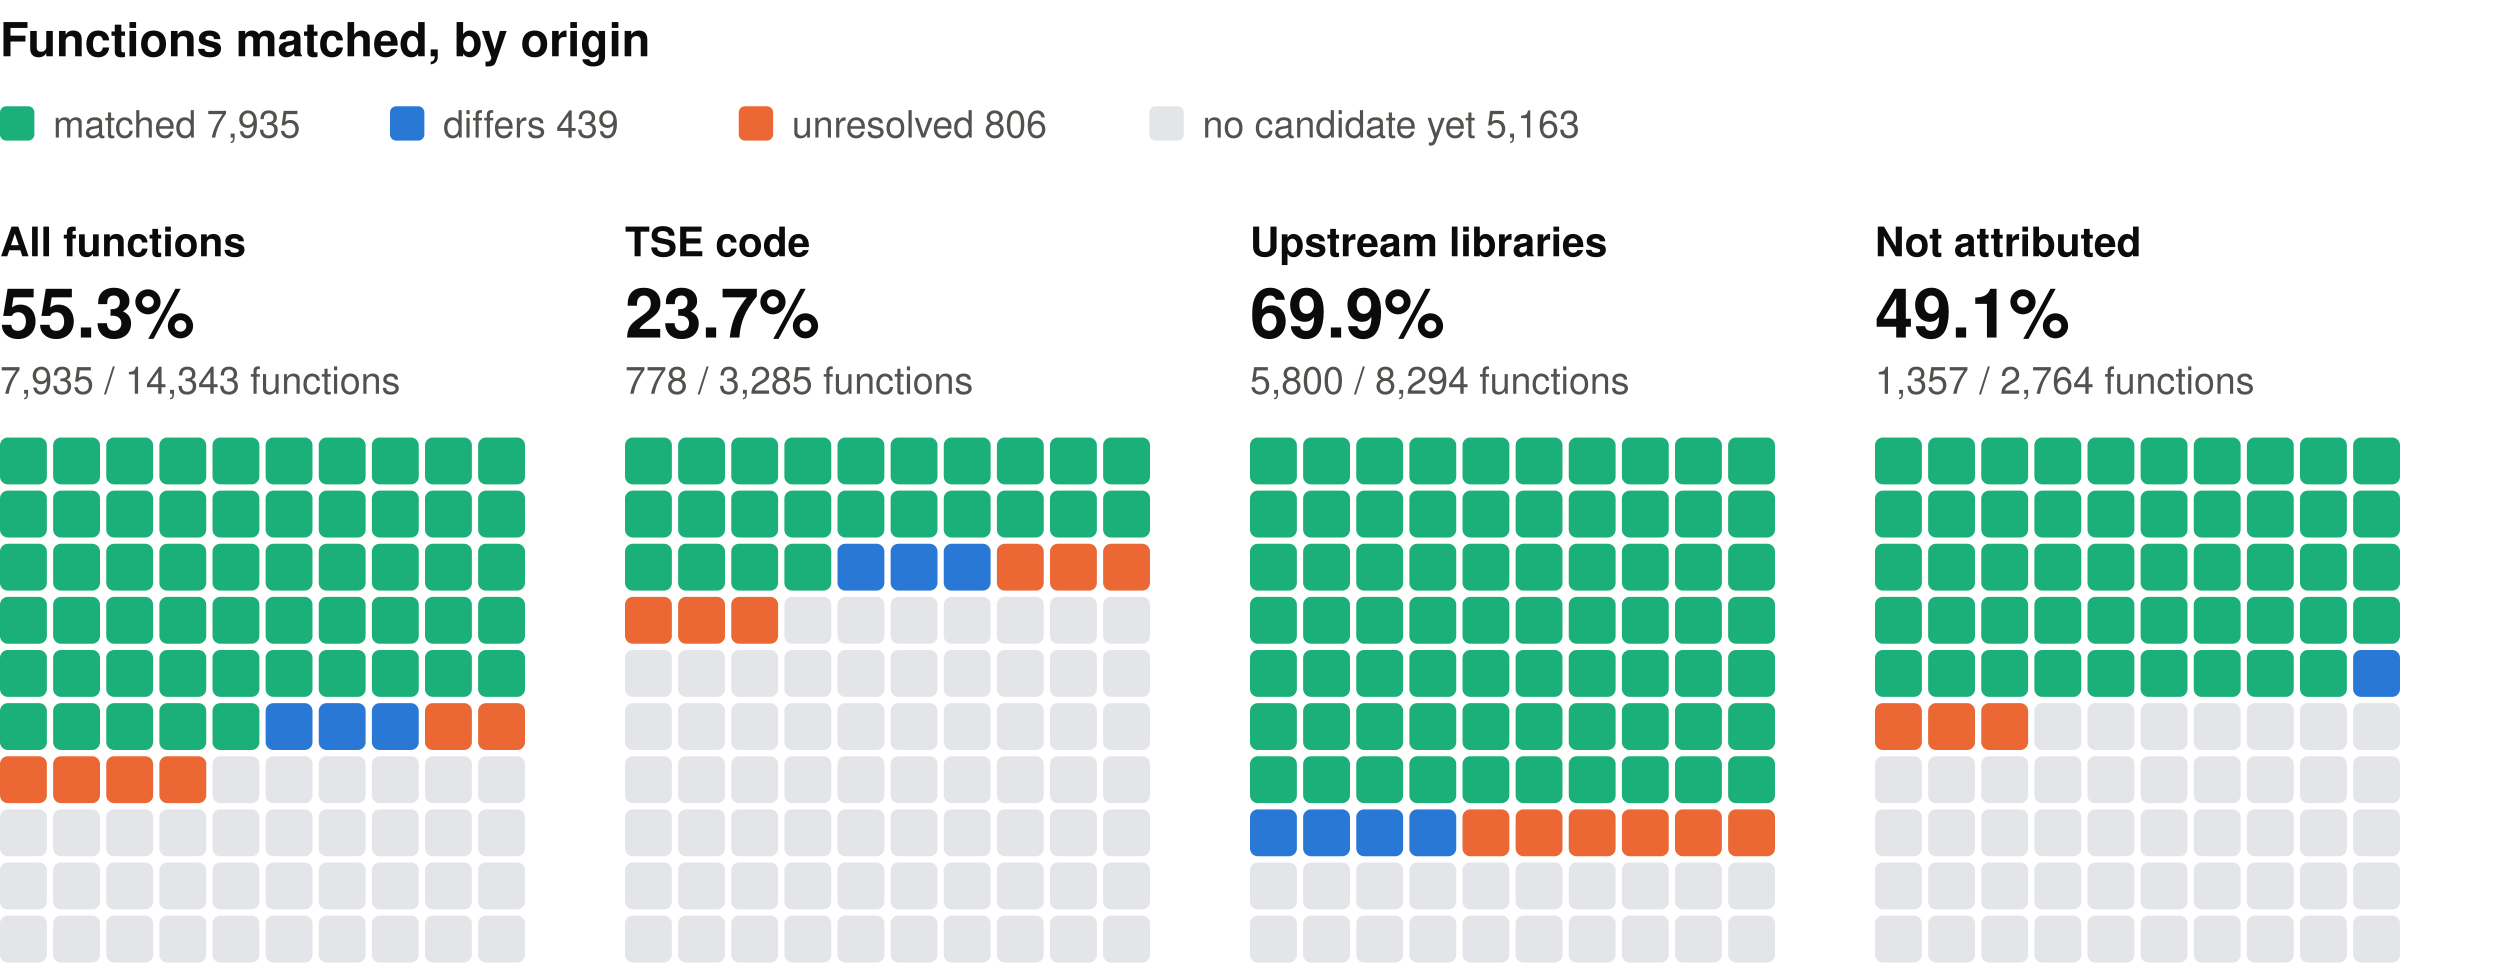
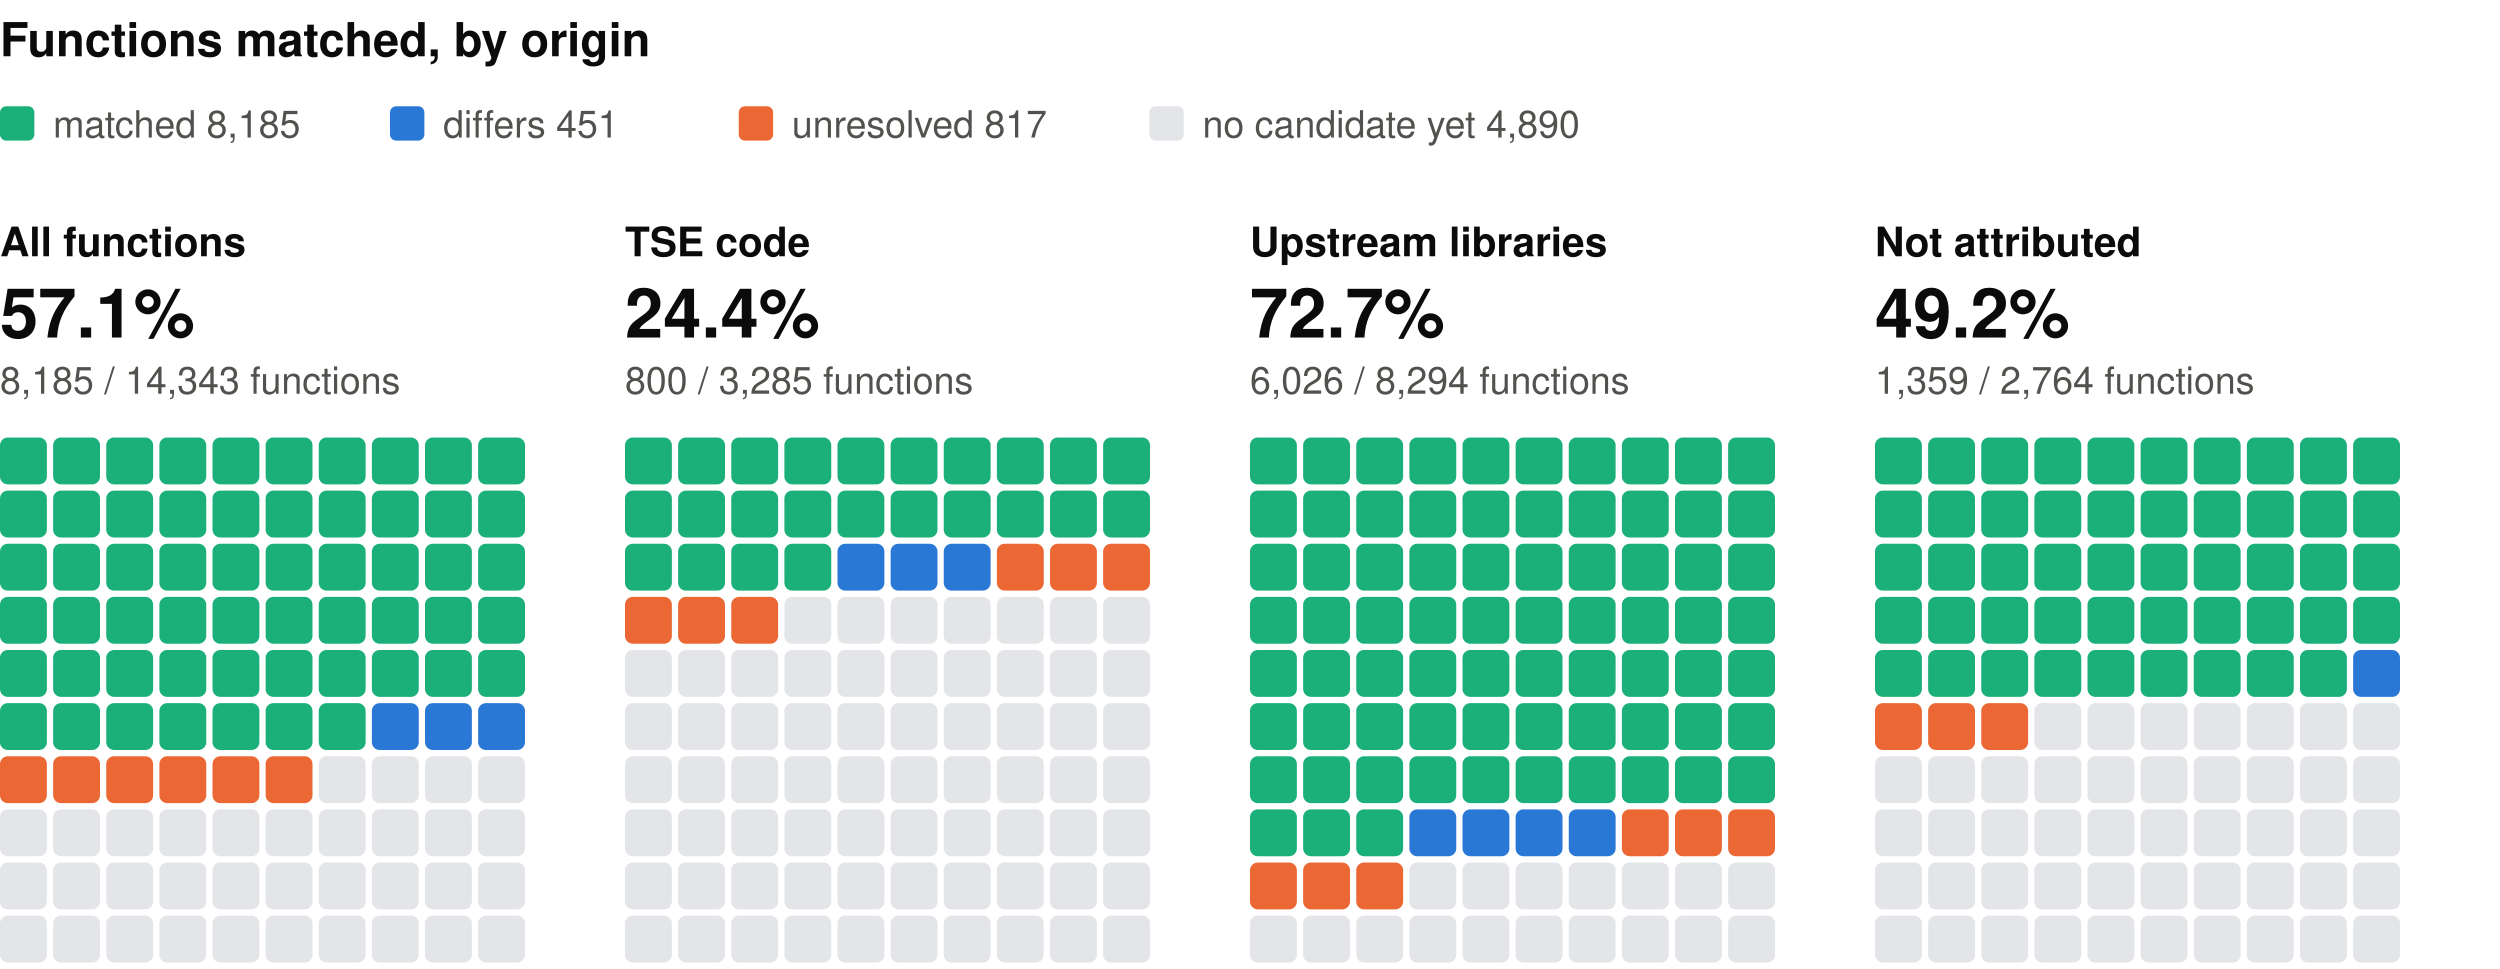
<svg xmlns="http://www.w3.org/2000/svg" width="800" height="310" viewBox="0 0 800 310" role="img" aria-label="Functions matched, by origin: one square per percent, coloured by verdict" font-family="system-ui, -apple-system, 'Segoe UI', Helvetica, Arial, sans-serif">
  <text x="0" y="18" font-size="15" fill="#0b0b0b" font-weight="600">Functions matched, by origin</text>
  <rect x="0" y="34" width="11" height="11" rx="2" fill="#1baf7a" />
-   <text x="17" y="44" font-size="12" fill="#52514e">matched 7,935</text>
+   <text x="17" y="44" font-size="12" fill="#52514e">matched 8,185</text>
  <rect x="124.8" y="34" width="11" height="11" rx="2" fill="#2a78d6" />
-   <text x="141.8" y="44" font-size="12" fill="#52514e">differs 439</text>
+   <text x="141.8" y="44" font-size="12" fill="#52514e">differs 451</text>
  <rect x="236.4" y="34" width="11" height="11" rx="2" fill="#eb6834" />
-   <text x="253.4" y="44" font-size="12" fill="#52514e">unresolved 806</text>
+   <text x="253.4" y="44" font-size="12" fill="#52514e">unresolved 817</text>
  <rect x="367.8" y="34" width="11" height="11" rx="2" fill="#e3e5e8" />
-   <text x="384.8" y="44" font-size="12" fill="#52514e">no candidate yet 5,163</text>
+   <text x="384.8" y="44" font-size="12" fill="#52514e">no candidate yet 4,890</text>
  <text x="0" y="82" font-size="13" fill="#0b0b0b" font-weight="600">All functions</text>
-   <text x="0" y="108" font-size="22" fill="#0b0b0b" font-weight="600">55.3%</text>
-   <text x="0" y="126" font-size="12" fill="#52514e">7,935 / 14,343 functions</text>
+   <text x="0" y="108" font-size="22" fill="#0b0b0b" font-weight="600">57.1%</text>
+   <text x="0" y="126" font-size="12" fill="#52514e">8,185 / 14,343 functions</text>
  <rect x="0" y="140" width="15" height="15" rx="2.5" fill="#1baf7a" />
  <rect x="17" y="140" width="15" height="15" rx="2.5" fill="#1baf7a" />
  <rect x="34" y="140" width="15" height="15" rx="2.5" fill="#1baf7a" />
  <rect x="51" y="140" width="15" height="15" rx="2.5" fill="#1baf7a" />
  <rect x="68" y="140" width="15" height="15" rx="2.5" fill="#1baf7a" />
  <rect x="85" y="140" width="15" height="15" rx="2.5" fill="#1baf7a" />
  <rect x="102" y="140" width="15" height="15" rx="2.5" fill="#1baf7a" />
  <rect x="119" y="140" width="15" height="15" rx="2.5" fill="#1baf7a" />
  <rect x="136" y="140" width="15" height="15" rx="2.5" fill="#1baf7a" />
  <rect x="153" y="140" width="15" height="15" rx="2.5" fill="#1baf7a" />
  <rect x="0" y="157" width="15" height="15" rx="2.5" fill="#1baf7a" />
  <rect x="17" y="157" width="15" height="15" rx="2.5" fill="#1baf7a" />
  <rect x="34" y="157" width="15" height="15" rx="2.5" fill="#1baf7a" />
  <rect x="51" y="157" width="15" height="15" rx="2.5" fill="#1baf7a" />
  <rect x="68" y="157" width="15" height="15" rx="2.5" fill="#1baf7a" />
  <rect x="85" y="157" width="15" height="15" rx="2.5" fill="#1baf7a" />
  <rect x="102" y="157" width="15" height="15" rx="2.5" fill="#1baf7a" />
  <rect x="119" y="157" width="15" height="15" rx="2.5" fill="#1baf7a" />
  <rect x="136" y="157" width="15" height="15" rx="2.5" fill="#1baf7a" />
  <rect x="153" y="157" width="15" height="15" rx="2.5" fill="#1baf7a" />
  <rect x="0" y="174" width="15" height="15" rx="2.5" fill="#1baf7a" />
  <rect x="17" y="174" width="15" height="15" rx="2.5" fill="#1baf7a" />
  <rect x="34" y="174" width="15" height="15" rx="2.5" fill="#1baf7a" />
  <rect x="51" y="174" width="15" height="15" rx="2.5" fill="#1baf7a" />
  <rect x="68" y="174" width="15" height="15" rx="2.5" fill="#1baf7a" />
  <rect x="85" y="174" width="15" height="15" rx="2.5" fill="#1baf7a" />
  <rect x="102" y="174" width="15" height="15" rx="2.5" fill="#1baf7a" />
  <rect x="119" y="174" width="15" height="15" rx="2.5" fill="#1baf7a" />
  <rect x="136" y="174" width="15" height="15" rx="2.5" fill="#1baf7a" />
  <rect x="153" y="174" width="15" height="15" rx="2.5" fill="#1baf7a" />
  <rect x="0" y="191" width="15" height="15" rx="2.5" fill="#1baf7a" />
  <rect x="17" y="191" width="15" height="15" rx="2.5" fill="#1baf7a" />
  <rect x="34" y="191" width="15" height="15" rx="2.5" fill="#1baf7a" />
  <rect x="51" y="191" width="15" height="15" rx="2.5" fill="#1baf7a" />
  <rect x="68" y="191" width="15" height="15" rx="2.5" fill="#1baf7a" />
  <rect x="85" y="191" width="15" height="15" rx="2.5" fill="#1baf7a" />
  <rect x="102" y="191" width="15" height="15" rx="2.5" fill="#1baf7a" />
  <rect x="119" y="191" width="15" height="15" rx="2.5" fill="#1baf7a" />
  <rect x="136" y="191" width="15" height="15" rx="2.5" fill="#1baf7a" />
  <rect x="153" y="191" width="15" height="15" rx="2.5" fill="#1baf7a" />
  <rect x="0" y="208" width="15" height="15" rx="2.5" fill="#1baf7a" />
  <rect x="17" y="208" width="15" height="15" rx="2.5" fill="#1baf7a" />
  <rect x="34" y="208" width="15" height="15" rx="2.5" fill="#1baf7a" />
  <rect x="51" y="208" width="15" height="15" rx="2.5" fill="#1baf7a" />
  <rect x="68" y="208" width="15" height="15" rx="2.5" fill="#1baf7a" />
  <rect x="85" y="208" width="15" height="15" rx="2.5" fill="#1baf7a" />
  <rect x="102" y="208" width="15" height="15" rx="2.5" fill="#1baf7a" />
  <rect x="119" y="208" width="15" height="15" rx="2.5" fill="#1baf7a" />
  <rect x="136" y="208" width="15" height="15" rx="2.5" fill="#1baf7a" />
  <rect x="153" y="208" width="15" height="15" rx="2.5" fill="#1baf7a" />
  <rect x="0" y="225" width="15" height="15" rx="2.5" fill="#1baf7a" />
  <rect x="17" y="225" width="15" height="15" rx="2.5" fill="#1baf7a" />
  <rect x="34" y="225" width="15" height="15" rx="2.5" fill="#1baf7a" />
  <rect x="51" y="225" width="15" height="15" rx="2.5" fill="#1baf7a" />
  <rect x="68" y="225" width="15" height="15" rx="2.5" fill="#1baf7a" />
-   <rect x="85" y="225" width="15" height="15" rx="2.5" fill="#2a78d6" />
-   <rect x="102" y="225" width="15" height="15" rx="2.5" fill="#2a78d6" />
+   <rect x="85" y="225" width="15" height="15" rx="2.5" fill="#1baf7a" />
+   <rect x="102" y="225" width="15" height="15" rx="2.5" fill="#1baf7a" />
  <rect x="119" y="225" width="15" height="15" rx="2.5" fill="#2a78d6" />
-   <rect x="136" y="225" width="15" height="15" rx="2.5" fill="#eb6834" />
-   <rect x="153" y="225" width="15" height="15" rx="2.5" fill="#eb6834" />
+   <rect x="136" y="225" width="15" height="15" rx="2.5" fill="#2a78d6" />
+   <rect x="153" y="225" width="15" height="15" rx="2.5" fill="#2a78d6" />
  <rect x="0" y="242" width="15" height="15" rx="2.5" fill="#eb6834" />
  <rect x="17" y="242" width="15" height="15" rx="2.5" fill="#eb6834" />
  <rect x="34" y="242" width="15" height="15" rx="2.5" fill="#eb6834" />
  <rect x="51" y="242" width="15" height="15" rx="2.5" fill="#eb6834" />
-   <rect x="68" y="242" width="15" height="15" rx="2.5" fill="#e3e5e8" />
-   <rect x="85" y="242" width="15" height="15" rx="2.5" fill="#e3e5e8" />
+   <rect x="68" y="242" width="15" height="15" rx="2.5" fill="#eb6834" />
+   <rect x="85" y="242" width="15" height="15" rx="2.5" fill="#eb6834" />
  <rect x="102" y="242" width="15" height="15" rx="2.5" fill="#e3e5e8" />
  <rect x="119" y="242" width="15" height="15" rx="2.5" fill="#e3e5e8" />
  <rect x="136" y="242" width="15" height="15" rx="2.5" fill="#e3e5e8" />
  <rect x="153" y="242" width="15" height="15" rx="2.5" fill="#e3e5e8" />
  <rect x="0" y="259" width="15" height="15" rx="2.5" fill="#e3e5e8" />
  <rect x="17" y="259" width="15" height="15" rx="2.5" fill="#e3e5e8" />
  <rect x="34" y="259" width="15" height="15" rx="2.5" fill="#e3e5e8" />
  <rect x="51" y="259" width="15" height="15" rx="2.5" fill="#e3e5e8" />
  <rect x="68" y="259" width="15" height="15" rx="2.5" fill="#e3e5e8" />
  <rect x="85" y="259" width="15" height="15" rx="2.5" fill="#e3e5e8" />
  <rect x="102" y="259" width="15" height="15" rx="2.5" fill="#e3e5e8" />
  <rect x="119" y="259" width="15" height="15" rx="2.5" fill="#e3e5e8" />
  <rect x="136" y="259" width="15" height="15" rx="2.5" fill="#e3e5e8" />
  <rect x="153" y="259" width="15" height="15" rx="2.5" fill="#e3e5e8" />
  <rect x="0" y="276" width="15" height="15" rx="2.5" fill="#e3e5e8" />
  <rect x="17" y="276" width="15" height="15" rx="2.5" fill="#e3e5e8" />
  <rect x="34" y="276" width="15" height="15" rx="2.5" fill="#e3e5e8" />
  <rect x="51" y="276" width="15" height="15" rx="2.5" fill="#e3e5e8" />
  <rect x="68" y="276" width="15" height="15" rx="2.5" fill="#e3e5e8" />
  <rect x="85" y="276" width="15" height="15" rx="2.5" fill="#e3e5e8" />
  <rect x="102" y="276" width="15" height="15" rx="2.5" fill="#e3e5e8" />
  <rect x="119" y="276" width="15" height="15" rx="2.5" fill="#e3e5e8" />
  <rect x="136" y="276" width="15" height="15" rx="2.5" fill="#e3e5e8" />
  <rect x="153" y="276" width="15" height="15" rx="2.5" fill="#e3e5e8" />
  <rect x="0" y="293" width="15" height="15" rx="2.5" fill="#e3e5e8" />
  <rect x="17" y="293" width="15" height="15" rx="2.5" fill="#e3e5e8" />
  <rect x="34" y="293" width="15" height="15" rx="2.5" fill="#e3e5e8" />
  <rect x="51" y="293" width="15" height="15" rx="2.5" fill="#e3e5e8" />
  <rect x="68" y="293" width="15" height="15" rx="2.5" fill="#e3e5e8" />
  <rect x="85" y="293" width="15" height="15" rx="2.5" fill="#e3e5e8" />
  <rect x="102" y="293" width="15" height="15" rx="2.5" fill="#e3e5e8" />
  <rect x="119" y="293" width="15" height="15" rx="2.5" fill="#e3e5e8" />
  <rect x="136" y="293" width="15" height="15" rx="2.5" fill="#e3e5e8" />
  <rect x="153" y="293" width="15" height="15" rx="2.5" fill="#e3e5e8" />
  <text x="200" y="82" font-size="13" fill="#0b0b0b" font-weight="600">TSE code</text>
-   <text x="200" y="108" font-size="22" fill="#0b0b0b" font-weight="600">23.7%</text>
-   <text x="200" y="126" font-size="12" fill="#52514e">778 / 3,285 functions</text>
+   <text x="200" y="108" font-size="22" fill="#0b0b0b" font-weight="600">24.4%</text>
+   <text x="200" y="126" font-size="12" fill="#52514e">800 / 3,285 functions</text>
  <rect x="200" y="140" width="15" height="15" rx="2.5" fill="#1baf7a" />
  <rect x="217" y="140" width="15" height="15" rx="2.5" fill="#1baf7a" />
  <rect x="234" y="140" width="15" height="15" rx="2.5" fill="#1baf7a" />
  <rect x="251" y="140" width="15" height="15" rx="2.5" fill="#1baf7a" />
  <rect x="268" y="140" width="15" height="15" rx="2.5" fill="#1baf7a" />
  <rect x="285" y="140" width="15" height="15" rx="2.5" fill="#1baf7a" />
  <rect x="302" y="140" width="15" height="15" rx="2.5" fill="#1baf7a" />
  <rect x="319" y="140" width="15" height="15" rx="2.5" fill="#1baf7a" />
  <rect x="336" y="140" width="15" height="15" rx="2.5" fill="#1baf7a" />
  <rect x="353" y="140" width="15" height="15" rx="2.5" fill="#1baf7a" />
  <rect x="200" y="157" width="15" height="15" rx="2.5" fill="#1baf7a" />
  <rect x="217" y="157" width="15" height="15" rx="2.5" fill="#1baf7a" />
  <rect x="234" y="157" width="15" height="15" rx="2.5" fill="#1baf7a" />
  <rect x="251" y="157" width="15" height="15" rx="2.5" fill="#1baf7a" />
  <rect x="268" y="157" width="15" height="15" rx="2.5" fill="#1baf7a" />
  <rect x="285" y="157" width="15" height="15" rx="2.5" fill="#1baf7a" />
  <rect x="302" y="157" width="15" height="15" rx="2.5" fill="#1baf7a" />
  <rect x="319" y="157" width="15" height="15" rx="2.5" fill="#1baf7a" />
  <rect x="336" y="157" width="15" height="15" rx="2.5" fill="#1baf7a" />
  <rect x="353" y="157" width="15" height="15" rx="2.5" fill="#1baf7a" />
  <rect x="200" y="174" width="15" height="15" rx="2.5" fill="#1baf7a" />
  <rect x="217" y="174" width="15" height="15" rx="2.5" fill="#1baf7a" />
  <rect x="234" y="174" width="15" height="15" rx="2.5" fill="#1baf7a" />
  <rect x="251" y="174" width="15" height="15" rx="2.5" fill="#1baf7a" />
  <rect x="268" y="174" width="15" height="15" rx="2.5" fill="#2a78d6" />
  <rect x="285" y="174" width="15" height="15" rx="2.5" fill="#2a78d6" />
  <rect x="302" y="174" width="15" height="15" rx="2.5" fill="#2a78d6" />
  <rect x="319" y="174" width="15" height="15" rx="2.5" fill="#eb6834" />
  <rect x="336" y="174" width="15" height="15" rx="2.5" fill="#eb6834" />
  <rect x="353" y="174" width="15" height="15" rx="2.5" fill="#eb6834" />
  <rect x="200" y="191" width="15" height="15" rx="2.5" fill="#eb6834" />
  <rect x="217" y="191" width="15" height="15" rx="2.5" fill="#eb6834" />
  <rect x="234" y="191" width="15" height="15" rx="2.5" fill="#eb6834" />
  <rect x="251" y="191" width="15" height="15" rx="2.5" fill="#e3e5e8" />
  <rect x="268" y="191" width="15" height="15" rx="2.5" fill="#e3e5e8" />
  <rect x="285" y="191" width="15" height="15" rx="2.5" fill="#e3e5e8" />
  <rect x="302" y="191" width="15" height="15" rx="2.5" fill="#e3e5e8" />
  <rect x="319" y="191" width="15" height="15" rx="2.5" fill="#e3e5e8" />
  <rect x="336" y="191" width="15" height="15" rx="2.5" fill="#e3e5e8" />
  <rect x="353" y="191" width="15" height="15" rx="2.5" fill="#e3e5e8" />
  <rect x="200" y="208" width="15" height="15" rx="2.5" fill="#e3e5e8" />
  <rect x="217" y="208" width="15" height="15" rx="2.5" fill="#e3e5e8" />
  <rect x="234" y="208" width="15" height="15" rx="2.5" fill="#e3e5e8" />
  <rect x="251" y="208" width="15" height="15" rx="2.5" fill="#e3e5e8" />
  <rect x="268" y="208" width="15" height="15" rx="2.5" fill="#e3e5e8" />
  <rect x="285" y="208" width="15" height="15" rx="2.5" fill="#e3e5e8" />
  <rect x="302" y="208" width="15" height="15" rx="2.5" fill="#e3e5e8" />
  <rect x="319" y="208" width="15" height="15" rx="2.5" fill="#e3e5e8" />
  <rect x="336" y="208" width="15" height="15" rx="2.5" fill="#e3e5e8" />
  <rect x="353" y="208" width="15" height="15" rx="2.5" fill="#e3e5e8" />
  <rect x="200" y="225" width="15" height="15" rx="2.5" fill="#e3e5e8" />
  <rect x="217" y="225" width="15" height="15" rx="2.5" fill="#e3e5e8" />
  <rect x="234" y="225" width="15" height="15" rx="2.5" fill="#e3e5e8" />
  <rect x="251" y="225" width="15" height="15" rx="2.5" fill="#e3e5e8" />
  <rect x="268" y="225" width="15" height="15" rx="2.5" fill="#e3e5e8" />
  <rect x="285" y="225" width="15" height="15" rx="2.5" fill="#e3e5e8" />
  <rect x="302" y="225" width="15" height="15" rx="2.5" fill="#e3e5e8" />
  <rect x="319" y="225" width="15" height="15" rx="2.5" fill="#e3e5e8" />
  <rect x="336" y="225" width="15" height="15" rx="2.5" fill="#e3e5e8" />
  <rect x="353" y="225" width="15" height="15" rx="2.5" fill="#e3e5e8" />
  <rect x="200" y="242" width="15" height="15" rx="2.5" fill="#e3e5e8" />
  <rect x="217" y="242" width="15" height="15" rx="2.5" fill="#e3e5e8" />
  <rect x="234" y="242" width="15" height="15" rx="2.5" fill="#e3e5e8" />
  <rect x="251" y="242" width="15" height="15" rx="2.5" fill="#e3e5e8" />
  <rect x="268" y="242" width="15" height="15" rx="2.5" fill="#e3e5e8" />
  <rect x="285" y="242" width="15" height="15" rx="2.5" fill="#e3e5e8" />
  <rect x="302" y="242" width="15" height="15" rx="2.5" fill="#e3e5e8" />
  <rect x="319" y="242" width="15" height="15" rx="2.5" fill="#e3e5e8" />
  <rect x="336" y="242" width="15" height="15" rx="2.5" fill="#e3e5e8" />
  <rect x="353" y="242" width="15" height="15" rx="2.5" fill="#e3e5e8" />
  <rect x="200" y="259" width="15" height="15" rx="2.5" fill="#e3e5e8" />
  <rect x="217" y="259" width="15" height="15" rx="2.5" fill="#e3e5e8" />
  <rect x="234" y="259" width="15" height="15" rx="2.5" fill="#e3e5e8" />
  <rect x="251" y="259" width="15" height="15" rx="2.5" fill="#e3e5e8" />
  <rect x="268" y="259" width="15" height="15" rx="2.5" fill="#e3e5e8" />
  <rect x="285" y="259" width="15" height="15" rx="2.5" fill="#e3e5e8" />
  <rect x="302" y="259" width="15" height="15" rx="2.5" fill="#e3e5e8" />
  <rect x="319" y="259" width="15" height="15" rx="2.5" fill="#e3e5e8" />
  <rect x="336" y="259" width="15" height="15" rx="2.5" fill="#e3e5e8" />
  <rect x="353" y="259" width="15" height="15" rx="2.5" fill="#e3e5e8" />
  <rect x="200" y="276" width="15" height="15" rx="2.5" fill="#e3e5e8" />
  <rect x="217" y="276" width="15" height="15" rx="2.5" fill="#e3e5e8" />
  <rect x="234" y="276" width="15" height="15" rx="2.5" fill="#e3e5e8" />
  <rect x="251" y="276" width="15" height="15" rx="2.5" fill="#e3e5e8" />
  <rect x="268" y="276" width="15" height="15" rx="2.5" fill="#e3e5e8" />
  <rect x="285" y="276" width="15" height="15" rx="2.5" fill="#e3e5e8" />
  <rect x="302" y="276" width="15" height="15" rx="2.5" fill="#e3e5e8" />
  <rect x="319" y="276" width="15" height="15" rx="2.5" fill="#e3e5e8" />
  <rect x="336" y="276" width="15" height="15" rx="2.5" fill="#e3e5e8" />
  <rect x="353" y="276" width="15" height="15" rx="2.5" fill="#e3e5e8" />
  <rect x="200" y="293" width="15" height="15" rx="2.5" fill="#e3e5e8" />
  <rect x="217" y="293" width="15" height="15" rx="2.5" fill="#e3e5e8" />
  <rect x="234" y="293" width="15" height="15" rx="2.5" fill="#e3e5e8" />
  <rect x="251" y="293" width="15" height="15" rx="2.5" fill="#e3e5e8" />
  <rect x="268" y="293" width="15" height="15" rx="2.5" fill="#e3e5e8" />
  <rect x="285" y="293" width="15" height="15" rx="2.5" fill="#e3e5e8" />
  <rect x="302" y="293" width="15" height="15" rx="2.5" fill="#e3e5e8" />
  <rect x="319" y="293" width="15" height="15" rx="2.5" fill="#e3e5e8" />
  <rect x="336" y="293" width="15" height="15" rx="2.5" fill="#e3e5e8" />
  <rect x="353" y="293" width="15" height="15" rx="2.5" fill="#e3e5e8" />
  <text x="400" y="82" font-size="13" fill="#0b0b0b" font-weight="600">Upstream libraries</text>
-   <text x="400" y="108" font-size="22" fill="#0b0b0b" font-weight="600">69.9%</text>
-   <text x="400" y="126" font-size="12" fill="#52514e">5,800 / 8,294 functions</text>
+   <text x="400" y="108" font-size="22" fill="#0b0b0b" font-weight="600">72.7%</text>
+   <text x="400" y="126" font-size="12" fill="#52514e">6,026 / 8,294 functions</text>
  <rect x="400" y="140" width="15" height="15" rx="2.5" fill="#1baf7a" />
  <rect x="417" y="140" width="15" height="15" rx="2.5" fill="#1baf7a" />
  <rect x="434" y="140" width="15" height="15" rx="2.5" fill="#1baf7a" />
  <rect x="451" y="140" width="15" height="15" rx="2.5" fill="#1baf7a" />
  <rect x="468" y="140" width="15" height="15" rx="2.5" fill="#1baf7a" />
  <rect x="485" y="140" width="15" height="15" rx="2.5" fill="#1baf7a" />
  <rect x="502" y="140" width="15" height="15" rx="2.5" fill="#1baf7a" />
  <rect x="519" y="140" width="15" height="15" rx="2.5" fill="#1baf7a" />
  <rect x="536" y="140" width="15" height="15" rx="2.5" fill="#1baf7a" />
  <rect x="553" y="140" width="15" height="15" rx="2.5" fill="#1baf7a" />
  <rect x="400" y="157" width="15" height="15" rx="2.5" fill="#1baf7a" />
  <rect x="417" y="157" width="15" height="15" rx="2.5" fill="#1baf7a" />
  <rect x="434" y="157" width="15" height="15" rx="2.5" fill="#1baf7a" />
  <rect x="451" y="157" width="15" height="15" rx="2.5" fill="#1baf7a" />
  <rect x="468" y="157" width="15" height="15" rx="2.5" fill="#1baf7a" />
  <rect x="485" y="157" width="15" height="15" rx="2.5" fill="#1baf7a" />
  <rect x="502" y="157" width="15" height="15" rx="2.5" fill="#1baf7a" />
  <rect x="519" y="157" width="15" height="15" rx="2.5" fill="#1baf7a" />
  <rect x="536" y="157" width="15" height="15" rx="2.5" fill="#1baf7a" />
  <rect x="553" y="157" width="15" height="15" rx="2.5" fill="#1baf7a" />
  <rect x="400" y="174" width="15" height="15" rx="2.5" fill="#1baf7a" />
  <rect x="417" y="174" width="15" height="15" rx="2.5" fill="#1baf7a" />
  <rect x="434" y="174" width="15" height="15" rx="2.5" fill="#1baf7a" />
  <rect x="451" y="174" width="15" height="15" rx="2.5" fill="#1baf7a" />
  <rect x="468" y="174" width="15" height="15" rx="2.5" fill="#1baf7a" />
  <rect x="485" y="174" width="15" height="15" rx="2.5" fill="#1baf7a" />
  <rect x="502" y="174" width="15" height="15" rx="2.5" fill="#1baf7a" />
  <rect x="519" y="174" width="15" height="15" rx="2.5" fill="#1baf7a" />
  <rect x="536" y="174" width="15" height="15" rx="2.5" fill="#1baf7a" />
  <rect x="553" y="174" width="15" height="15" rx="2.5" fill="#1baf7a" />
  <rect x="400" y="191" width="15" height="15" rx="2.5" fill="#1baf7a" />
  <rect x="417" y="191" width="15" height="15" rx="2.5" fill="#1baf7a" />
  <rect x="434" y="191" width="15" height="15" rx="2.5" fill="#1baf7a" />
  <rect x="451" y="191" width="15" height="15" rx="2.5" fill="#1baf7a" />
  <rect x="468" y="191" width="15" height="15" rx="2.5" fill="#1baf7a" />
  <rect x="485" y="191" width="15" height="15" rx="2.5" fill="#1baf7a" />
  <rect x="502" y="191" width="15" height="15" rx="2.5" fill="#1baf7a" />
  <rect x="519" y="191" width="15" height="15" rx="2.5" fill="#1baf7a" />
  <rect x="536" y="191" width="15" height="15" rx="2.5" fill="#1baf7a" />
  <rect x="553" y="191" width="15" height="15" rx="2.5" fill="#1baf7a" />
  <rect x="400" y="208" width="15" height="15" rx="2.5" fill="#1baf7a" />
  <rect x="417" y="208" width="15" height="15" rx="2.5" fill="#1baf7a" />
  <rect x="434" y="208" width="15" height="15" rx="2.5" fill="#1baf7a" />
  <rect x="451" y="208" width="15" height="15" rx="2.5" fill="#1baf7a" />
  <rect x="468" y="208" width="15" height="15" rx="2.5" fill="#1baf7a" />
  <rect x="485" y="208" width="15" height="15" rx="2.5" fill="#1baf7a" />
  <rect x="502" y="208" width="15" height="15" rx="2.5" fill="#1baf7a" />
  <rect x="519" y="208" width="15" height="15" rx="2.5" fill="#1baf7a" />
  <rect x="536" y="208" width="15" height="15" rx="2.5" fill="#1baf7a" />
  <rect x="553" y="208" width="15" height="15" rx="2.5" fill="#1baf7a" />
  <rect x="400" y="225" width="15" height="15" rx="2.5" fill="#1baf7a" />
  <rect x="417" y="225" width="15" height="15" rx="2.5" fill="#1baf7a" />
  <rect x="434" y="225" width="15" height="15" rx="2.5" fill="#1baf7a" />
  <rect x="451" y="225" width="15" height="15" rx="2.5" fill="#1baf7a" />
  <rect x="468" y="225" width="15" height="15" rx="2.5" fill="#1baf7a" />
  <rect x="485" y="225" width="15" height="15" rx="2.5" fill="#1baf7a" />
  <rect x="502" y="225" width="15" height="15" rx="2.5" fill="#1baf7a" />
  <rect x="519" y="225" width="15" height="15" rx="2.5" fill="#1baf7a" />
  <rect x="536" y="225" width="15" height="15" rx="2.5" fill="#1baf7a" />
  <rect x="553" y="225" width="15" height="15" rx="2.5" fill="#1baf7a" />
  <rect x="400" y="242" width="15" height="15" rx="2.5" fill="#1baf7a" />
  <rect x="417" y="242" width="15" height="15" rx="2.5" fill="#1baf7a" />
  <rect x="434" y="242" width="15" height="15" rx="2.5" fill="#1baf7a" />
  <rect x="451" y="242" width="15" height="15" rx="2.5" fill="#1baf7a" />
  <rect x="468" y="242" width="15" height="15" rx="2.5" fill="#1baf7a" />
  <rect x="485" y="242" width="15" height="15" rx="2.5" fill="#1baf7a" />
  <rect x="502" y="242" width="15" height="15" rx="2.5" fill="#1baf7a" />
  <rect x="519" y="242" width="15" height="15" rx="2.5" fill="#1baf7a" />
  <rect x="536" y="242" width="15" height="15" rx="2.5" fill="#1baf7a" />
  <rect x="553" y="242" width="15" height="15" rx="2.5" fill="#1baf7a" />
-   <rect x="400" y="259" width="15" height="15" rx="2.5" fill="#2a78d6" />
-   <rect x="417" y="259" width="15" height="15" rx="2.5" fill="#2a78d6" />
-   <rect x="434" y="259" width="15" height="15" rx="2.5" fill="#2a78d6" />
+   <rect x="400" y="259" width="15" height="15" rx="2.5" fill="#1baf7a" />
+   <rect x="417" y="259" width="15" height="15" rx="2.5" fill="#1baf7a" />
+   <rect x="434" y="259" width="15" height="15" rx="2.5" fill="#1baf7a" />
  <rect x="451" y="259" width="15" height="15" rx="2.5" fill="#2a78d6" />
-   <rect x="468" y="259" width="15" height="15" rx="2.5" fill="#eb6834" />
-   <rect x="485" y="259" width="15" height="15" rx="2.5" fill="#eb6834" />
-   <rect x="502" y="259" width="15" height="15" rx="2.5" fill="#eb6834" />
+   <rect x="468" y="259" width="15" height="15" rx="2.5" fill="#2a78d6" />
+   <rect x="485" y="259" width="15" height="15" rx="2.5" fill="#2a78d6" />
+   <rect x="502" y="259" width="15" height="15" rx="2.5" fill="#2a78d6" />
  <rect x="519" y="259" width="15" height="15" rx="2.5" fill="#eb6834" />
  <rect x="536" y="259" width="15" height="15" rx="2.5" fill="#eb6834" />
  <rect x="553" y="259" width="15" height="15" rx="2.5" fill="#eb6834" />
-   <rect x="400" y="276" width="15" height="15" rx="2.5" fill="#e3e5e8" />
-   <rect x="417" y="276" width="15" height="15" rx="2.5" fill="#e3e5e8" />
-   <rect x="434" y="276" width="15" height="15" rx="2.5" fill="#e3e5e8" />
+   <rect x="400" y="276" width="15" height="15" rx="2.5" fill="#eb6834" />
+   <rect x="417" y="276" width="15" height="15" rx="2.5" fill="#eb6834" />
+   <rect x="434" y="276" width="15" height="15" rx="2.5" fill="#eb6834" />
  <rect x="451" y="276" width="15" height="15" rx="2.5" fill="#e3e5e8" />
  <rect x="468" y="276" width="15" height="15" rx="2.5" fill="#e3e5e8" />
  <rect x="485" y="276" width="15" height="15" rx="2.5" fill="#e3e5e8" />
  <rect x="502" y="276" width="15" height="15" rx="2.5" fill="#e3e5e8" />
  <rect x="519" y="276" width="15" height="15" rx="2.5" fill="#e3e5e8" />
  <rect x="536" y="276" width="15" height="15" rx="2.5" fill="#e3e5e8" />
  <rect x="553" y="276" width="15" height="15" rx="2.5" fill="#e3e5e8" />
  <rect x="400" y="293" width="15" height="15" rx="2.5" fill="#e3e5e8" />
  <rect x="417" y="293" width="15" height="15" rx="2.5" fill="#e3e5e8" />
  <rect x="434" y="293" width="15" height="15" rx="2.5" fill="#e3e5e8" />
  <rect x="451" y="293" width="15" height="15" rx="2.5" fill="#e3e5e8" />
  <rect x="468" y="293" width="15" height="15" rx="2.5" fill="#e3e5e8" />
  <rect x="485" y="293" width="15" height="15" rx="2.5" fill="#e3e5e8" />
  <rect x="502" y="293" width="15" height="15" rx="2.5" fill="#e3e5e8" />
  <rect x="519" y="293" width="15" height="15" rx="2.5" fill="#e3e5e8" />
  <rect x="536" y="293" width="15" height="15" rx="2.5" fill="#e3e5e8" />
  <rect x="553" y="293" width="15" height="15" rx="2.5" fill="#e3e5e8" />
  <text x="600" y="82" font-size="13" fill="#0b0b0b" font-weight="600">Not attributed</text>
-   <text x="600" y="108" font-size="22" fill="#0b0b0b" font-weight="600">49.1%</text>
-   <text x="600" y="126" font-size="12" fill="#52514e">1,357 / 2,764 functions</text>
+   <text x="600" y="108" font-size="22" fill="#0b0b0b" font-weight="600">49.2%</text>
+   <text x="600" y="126" font-size="12" fill="#52514e">1,359 / 2,764 functions</text>
  <rect x="600" y="140" width="15" height="15" rx="2.5" fill="#1baf7a" />
  <rect x="617" y="140" width="15" height="15" rx="2.5" fill="#1baf7a" />
  <rect x="634" y="140" width="15" height="15" rx="2.5" fill="#1baf7a" />
  <rect x="651" y="140" width="15" height="15" rx="2.5" fill="#1baf7a" />
  <rect x="668" y="140" width="15" height="15" rx="2.5" fill="#1baf7a" />
  <rect x="685" y="140" width="15" height="15" rx="2.5" fill="#1baf7a" />
  <rect x="702" y="140" width="15" height="15" rx="2.5" fill="#1baf7a" />
  <rect x="719" y="140" width="15" height="15" rx="2.5" fill="#1baf7a" />
  <rect x="736" y="140" width="15" height="15" rx="2.5" fill="#1baf7a" />
  <rect x="753" y="140" width="15" height="15" rx="2.5" fill="#1baf7a" />
  <rect x="600" y="157" width="15" height="15" rx="2.5" fill="#1baf7a" />
  <rect x="617" y="157" width="15" height="15" rx="2.5" fill="#1baf7a" />
  <rect x="634" y="157" width="15" height="15" rx="2.5" fill="#1baf7a" />
  <rect x="651" y="157" width="15" height="15" rx="2.5" fill="#1baf7a" />
  <rect x="668" y="157" width="15" height="15" rx="2.5" fill="#1baf7a" />
  <rect x="685" y="157" width="15" height="15" rx="2.5" fill="#1baf7a" />
  <rect x="702" y="157" width="15" height="15" rx="2.5" fill="#1baf7a" />
  <rect x="719" y="157" width="15" height="15" rx="2.5" fill="#1baf7a" />
  <rect x="736" y="157" width="15" height="15" rx="2.5" fill="#1baf7a" />
  <rect x="753" y="157" width="15" height="15" rx="2.5" fill="#1baf7a" />
  <rect x="600" y="174" width="15" height="15" rx="2.5" fill="#1baf7a" />
  <rect x="617" y="174" width="15" height="15" rx="2.5" fill="#1baf7a" />
  <rect x="634" y="174" width="15" height="15" rx="2.5" fill="#1baf7a" />
  <rect x="651" y="174" width="15" height="15" rx="2.5" fill="#1baf7a" />
  <rect x="668" y="174" width="15" height="15" rx="2.5" fill="#1baf7a" />
  <rect x="685" y="174" width="15" height="15" rx="2.5" fill="#1baf7a" />
  <rect x="702" y="174" width="15" height="15" rx="2.5" fill="#1baf7a" />
  <rect x="719" y="174" width="15" height="15" rx="2.5" fill="#1baf7a" />
  <rect x="736" y="174" width="15" height="15" rx="2.5" fill="#1baf7a" />
  <rect x="753" y="174" width="15" height="15" rx="2.5" fill="#1baf7a" />
  <rect x="600" y="191" width="15" height="15" rx="2.5" fill="#1baf7a" />
  <rect x="617" y="191" width="15" height="15" rx="2.5" fill="#1baf7a" />
  <rect x="634" y="191" width="15" height="15" rx="2.5" fill="#1baf7a" />
  <rect x="651" y="191" width="15" height="15" rx="2.5" fill="#1baf7a" />
  <rect x="668" y="191" width="15" height="15" rx="2.5" fill="#1baf7a" />
  <rect x="685" y="191" width="15" height="15" rx="2.5" fill="#1baf7a" />
  <rect x="702" y="191" width="15" height="15" rx="2.5" fill="#1baf7a" />
  <rect x="719" y="191" width="15" height="15" rx="2.5" fill="#1baf7a" />
  <rect x="736" y="191" width="15" height="15" rx="2.5" fill="#1baf7a" />
  <rect x="753" y="191" width="15" height="15" rx="2.5" fill="#1baf7a" />
  <rect x="600" y="208" width="15" height="15" rx="2.5" fill="#1baf7a" />
  <rect x="617" y="208" width="15" height="15" rx="2.5" fill="#1baf7a" />
  <rect x="634" y="208" width="15" height="15" rx="2.5" fill="#1baf7a" />
  <rect x="651" y="208" width="15" height="15" rx="2.5" fill="#1baf7a" />
  <rect x="668" y="208" width="15" height="15" rx="2.5" fill="#1baf7a" />
  <rect x="685" y="208" width="15" height="15" rx="2.5" fill="#1baf7a" />
  <rect x="702" y="208" width="15" height="15" rx="2.5" fill="#1baf7a" />
  <rect x="719" y="208" width="15" height="15" rx="2.5" fill="#1baf7a" />
  <rect x="736" y="208" width="15" height="15" rx="2.5" fill="#1baf7a" />
  <rect x="753" y="208" width="15" height="15" rx="2.5" fill="#2a78d6" />
  <rect x="600" y="225" width="15" height="15" rx="2.5" fill="#eb6834" />
  <rect x="617" y="225" width="15" height="15" rx="2.5" fill="#eb6834" />
  <rect x="634" y="225" width="15" height="15" rx="2.5" fill="#eb6834" />
  <rect x="651" y="225" width="15" height="15" rx="2.5" fill="#e3e5e8" />
  <rect x="668" y="225" width="15" height="15" rx="2.5" fill="#e3e5e8" />
  <rect x="685" y="225" width="15" height="15" rx="2.5" fill="#e3e5e8" />
  <rect x="702" y="225" width="15" height="15" rx="2.5" fill="#e3e5e8" />
  <rect x="719" y="225" width="15" height="15" rx="2.5" fill="#e3e5e8" />
  <rect x="736" y="225" width="15" height="15" rx="2.5" fill="#e3e5e8" />
  <rect x="753" y="225" width="15" height="15" rx="2.5" fill="#e3e5e8" />
  <rect x="600" y="242" width="15" height="15" rx="2.5" fill="#e3e5e8" />
  <rect x="617" y="242" width="15" height="15" rx="2.5" fill="#e3e5e8" />
  <rect x="634" y="242" width="15" height="15" rx="2.5" fill="#e3e5e8" />
  <rect x="651" y="242" width="15" height="15" rx="2.5" fill="#e3e5e8" />
  <rect x="668" y="242" width="15" height="15" rx="2.5" fill="#e3e5e8" />
  <rect x="685" y="242" width="15" height="15" rx="2.5" fill="#e3e5e8" />
  <rect x="702" y="242" width="15" height="15" rx="2.5" fill="#e3e5e8" />
  <rect x="719" y="242" width="15" height="15" rx="2.5" fill="#e3e5e8" />
  <rect x="736" y="242" width="15" height="15" rx="2.5" fill="#e3e5e8" />
  <rect x="753" y="242" width="15" height="15" rx="2.5" fill="#e3e5e8" />
  <rect x="600" y="259" width="15" height="15" rx="2.5" fill="#e3e5e8" />
  <rect x="617" y="259" width="15" height="15" rx="2.5" fill="#e3e5e8" />
  <rect x="634" y="259" width="15" height="15" rx="2.5" fill="#e3e5e8" />
  <rect x="651" y="259" width="15" height="15" rx="2.5" fill="#e3e5e8" />
  <rect x="668" y="259" width="15" height="15" rx="2.5" fill="#e3e5e8" />
  <rect x="685" y="259" width="15" height="15" rx="2.5" fill="#e3e5e8" />
  <rect x="702" y="259" width="15" height="15" rx="2.5" fill="#e3e5e8" />
  <rect x="719" y="259" width="15" height="15" rx="2.5" fill="#e3e5e8" />
  <rect x="736" y="259" width="15" height="15" rx="2.5" fill="#e3e5e8" />
  <rect x="753" y="259" width="15" height="15" rx="2.5" fill="#e3e5e8" />
  <rect x="600" y="276" width="15" height="15" rx="2.5" fill="#e3e5e8" />
  <rect x="617" y="276" width="15" height="15" rx="2.5" fill="#e3e5e8" />
  <rect x="634" y="276" width="15" height="15" rx="2.5" fill="#e3e5e8" />
  <rect x="651" y="276" width="15" height="15" rx="2.5" fill="#e3e5e8" />
  <rect x="668" y="276" width="15" height="15" rx="2.5" fill="#e3e5e8" />
  <rect x="685" y="276" width="15" height="15" rx="2.5" fill="#e3e5e8" />
  <rect x="702" y="276" width="15" height="15" rx="2.5" fill="#e3e5e8" />
  <rect x="719" y="276" width="15" height="15" rx="2.5" fill="#e3e5e8" />
  <rect x="736" y="276" width="15" height="15" rx="2.5" fill="#e3e5e8" />
  <rect x="753" y="276" width="15" height="15" rx="2.5" fill="#e3e5e8" />
  <rect x="600" y="293" width="15" height="15" rx="2.5" fill="#e3e5e8" />
  <rect x="617" y="293" width="15" height="15" rx="2.5" fill="#e3e5e8" />
  <rect x="634" y="293" width="15" height="15" rx="2.5" fill="#e3e5e8" />
  <rect x="651" y="293" width="15" height="15" rx="2.5" fill="#e3e5e8" />
  <rect x="668" y="293" width="15" height="15" rx="2.5" fill="#e3e5e8" />
  <rect x="685" y="293" width="15" height="15" rx="2.5" fill="#e3e5e8" />
  <rect x="702" y="293" width="15" height="15" rx="2.5" fill="#e3e5e8" />
  <rect x="719" y="293" width="15" height="15" rx="2.5" fill="#e3e5e8" />
  <rect x="736" y="293" width="15" height="15" rx="2.5" fill="#e3e5e8" />
  <rect x="753" y="293" width="15" height="15" rx="2.5" fill="#e3e5e8" />
</svg>
